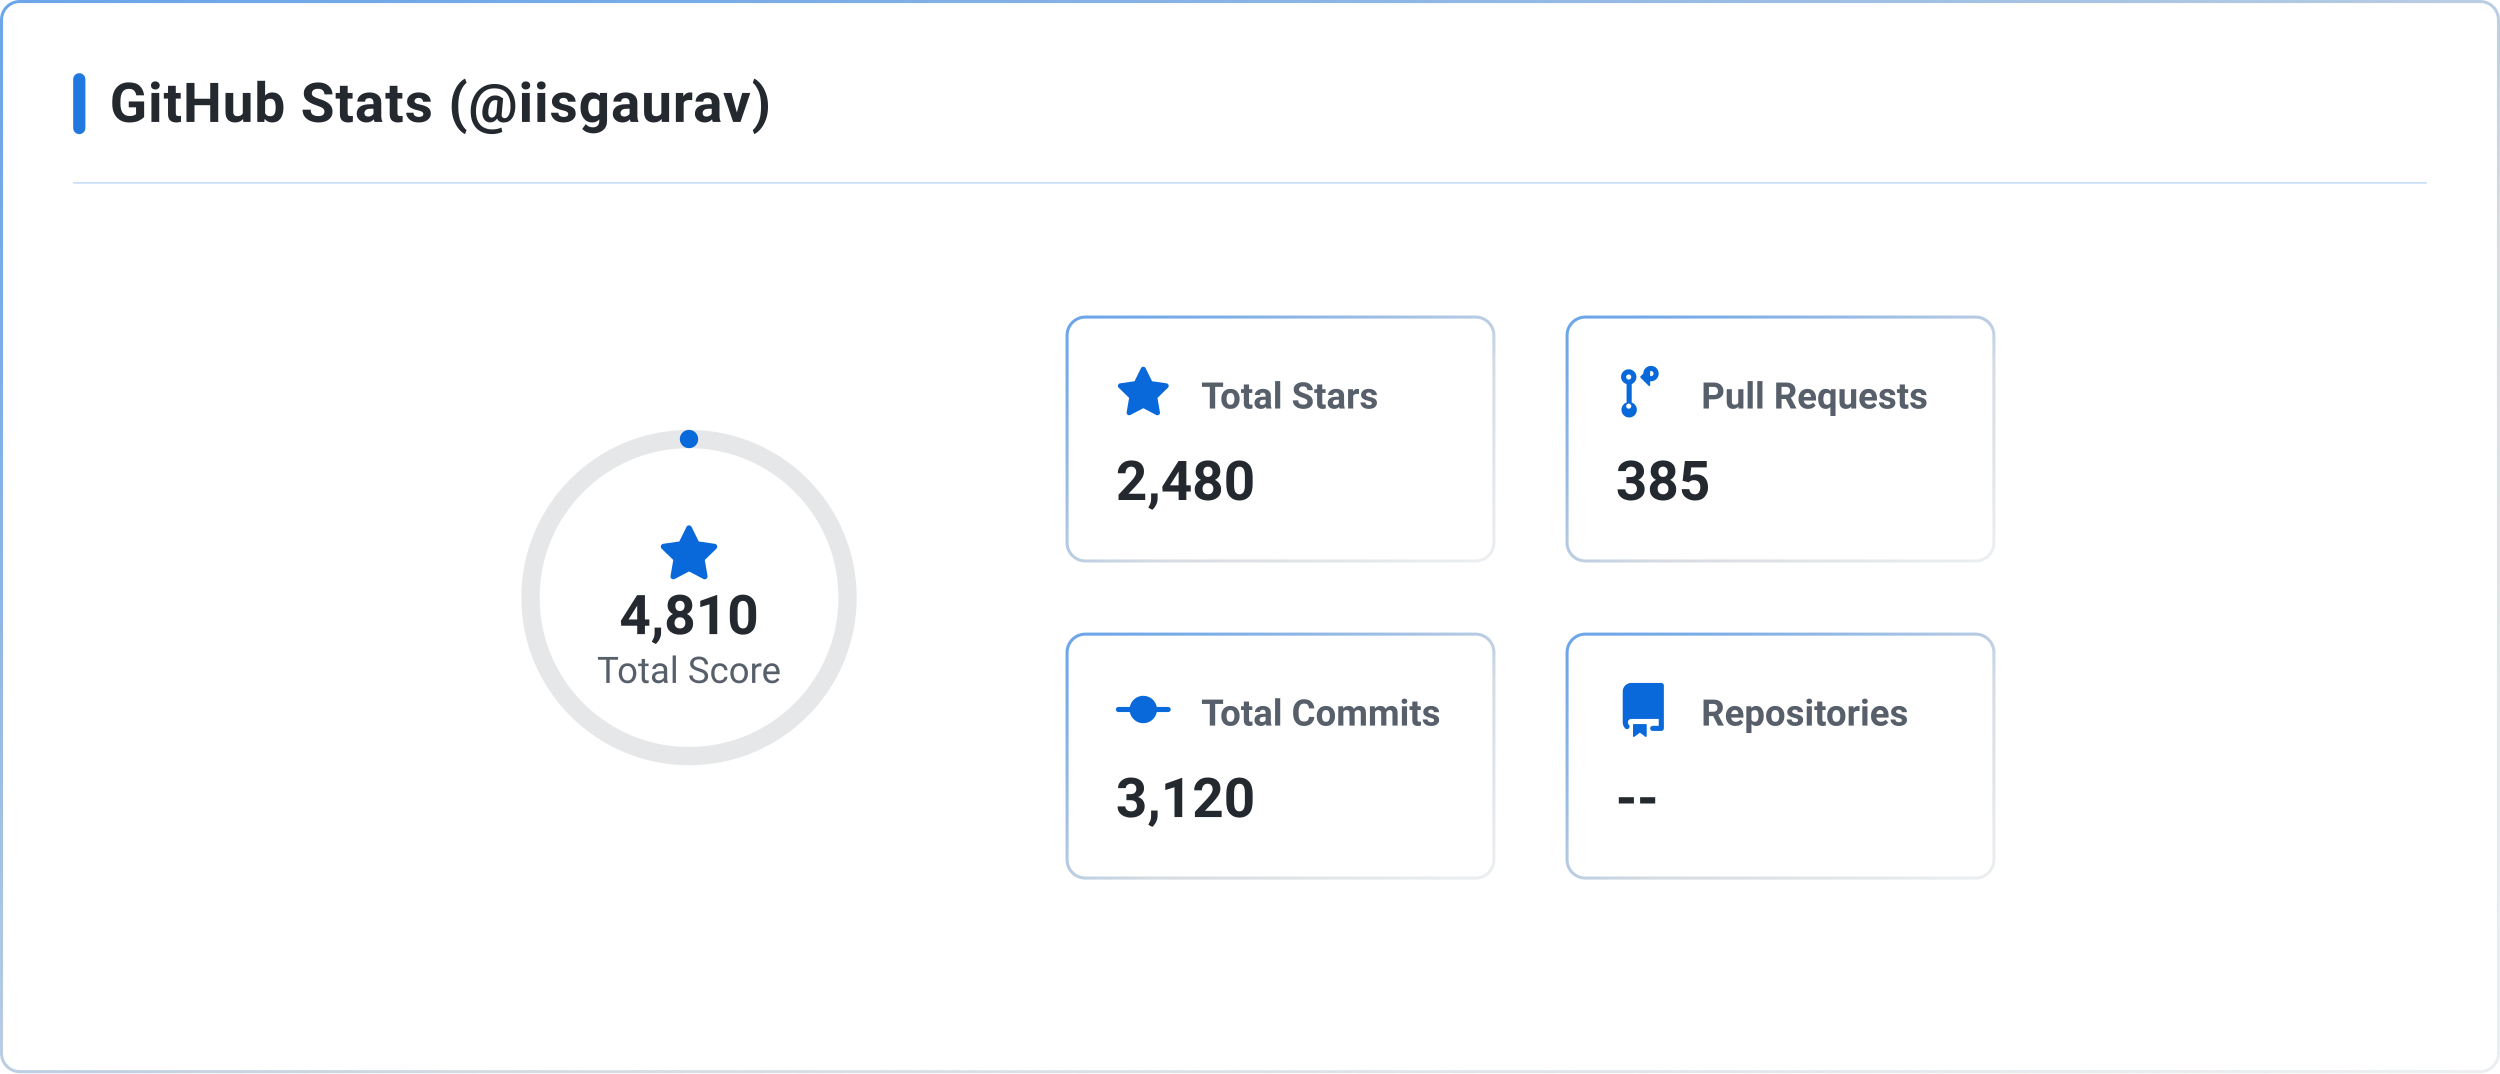
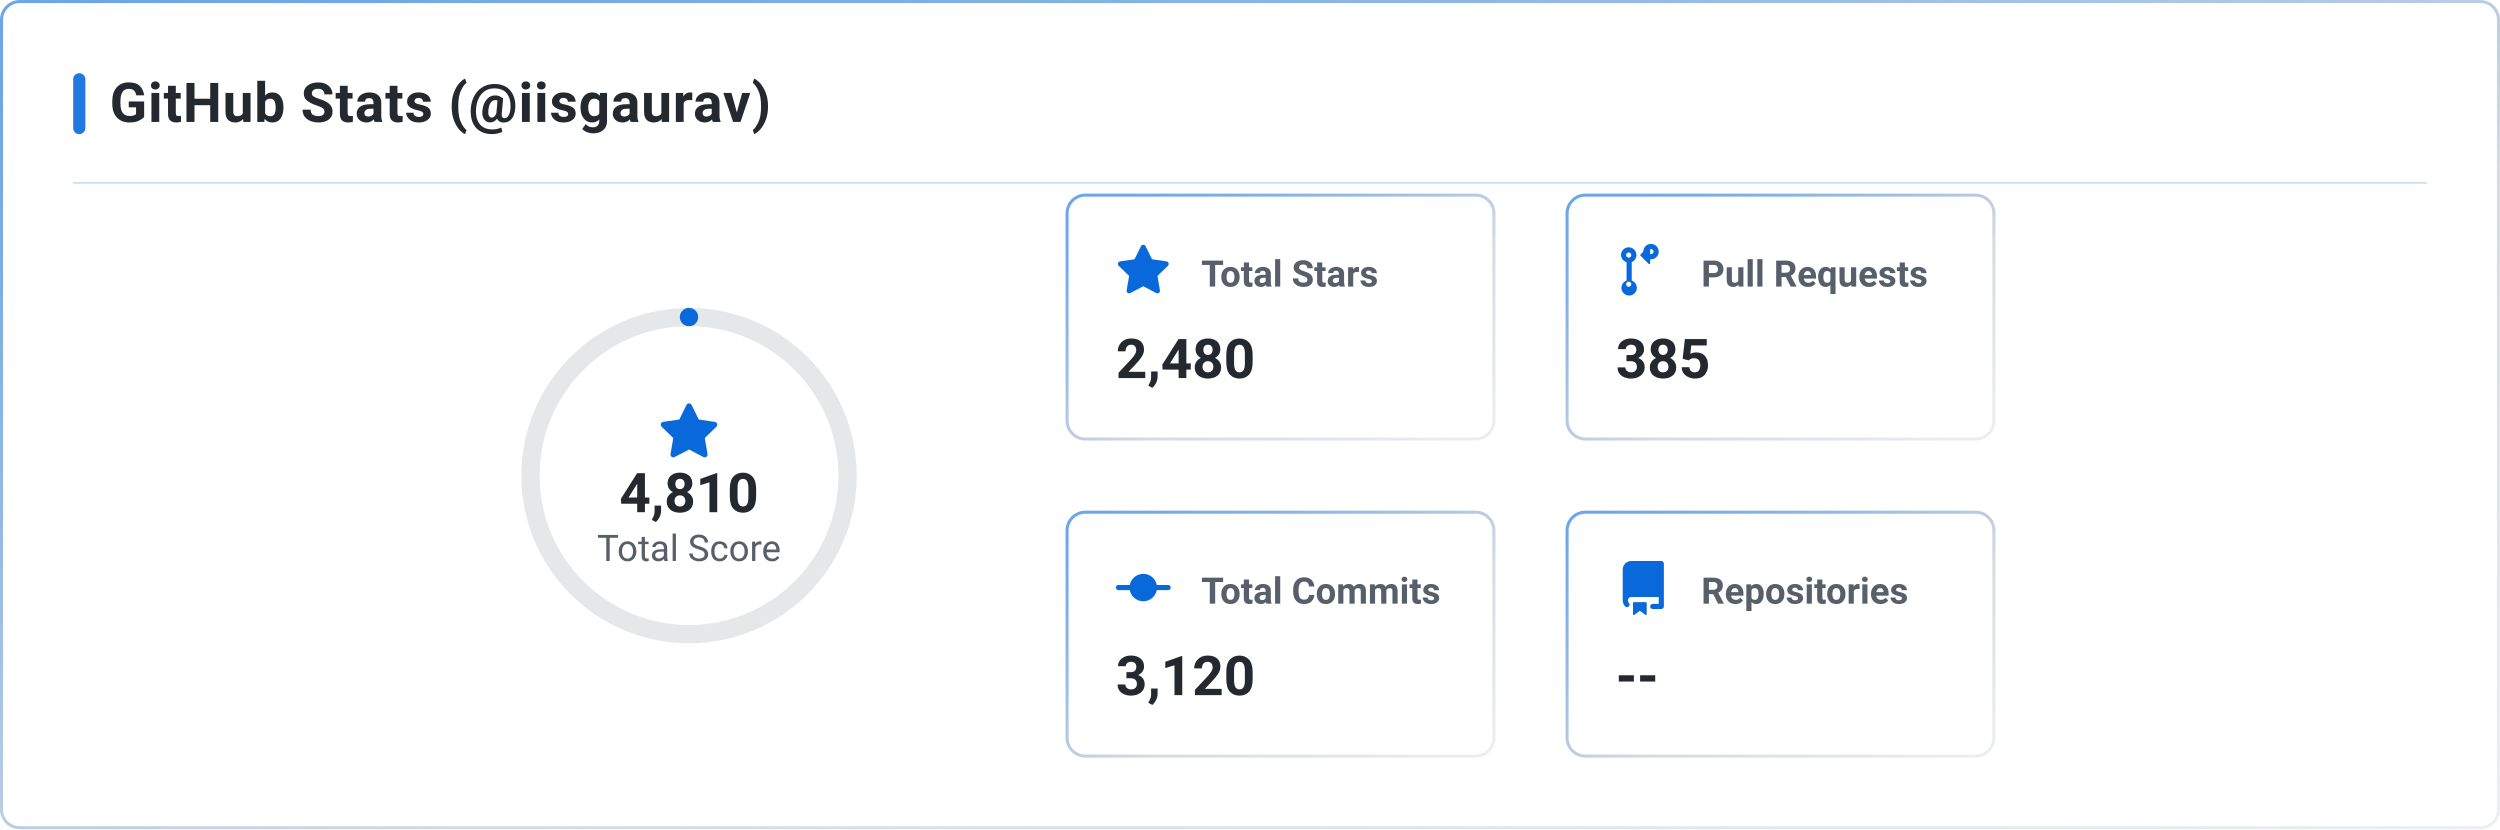
- <svg xmlns="http://www.w3.org/2000/svg" width="820" height="352" viewBox="0 0 820 352" role="img">
+ <svg xmlns="http://www.w3.org/2000/svg" width="820" height="272" viewBox="0 0 820 272" role="img">
  <defs>
    <linearGradient id="pf-progress-grad" x1="0%" y1="0%" x2="100%" y2="0%">
      <stop offset="0%" stop-color="#0969DA" stop-opacity="0.75" />
      <stop offset="70%" stop-color="#0969DA" />
      <stop offset="100%" stop-color="#8250DF" stop-opacity="0.9" />
    </linearGradient>
    <linearGradient id="pf-card-border" x1="0%" y1="0%" x2="100%" y2="100%">
      <stop offset="0%" stop-color="#0969DA" stop-opacity="0.6" />
      <stop offset="60%" stop-color="#D0D7DE" stop-opacity="0.9" />
      <stop offset="100%" stop-color="#D0D7DE" stop-opacity="0.4" />
    </linearGradient>
    <linearGradient id="pf-card-bg" x1="0%" y1="0%" x2="0%" y2="100%">
      <stop offset="0%" stop-color="transparent" stop-opacity="0.95" />
      <stop offset="100%" stop-color="transparent" stop-opacity="0.8" />
    </linearGradient>
    <linearGradient id="pf-card-gradient" x1="0%" y1="0%" x2="100%" y2="0%">
      <stop offset="0%" stop-color="#3b0918" />
      <stop offset="50%" stop-color="#1e1333" />
      <stop offset="100%" stop-color="#091629" />
    </linearGradient>
    <linearGradient id="pf-track-bg" x1="0%" y1="0%" x2="100%" y2="0%">
      <stop offset="0%" stop-color="#57606A" stop-opacity="0.15" />
      <stop offset="100%" stop-color="#57606A" stop-opacity="0.08" />
    </linearGradient>
    <linearGradient id="pf-badge-0" x1="0%" y1="0%" x2="100%" y2="100%">
      <stop offset="0%" stop-color="#3B82F6" stop-opacity="0.25" />
      <stop offset="100%" stop-color="#3B82F6" stop-opacity="0.1" />
    </linearGradient>
    <linearGradient id="pf-badge-1" x1="0%" y1="0%" x2="100%" y2="100%">
      <stop offset="0%" stop-color="#10B981" stop-opacity="0.25" />
      <stop offset="100%" stop-color="#10B981" stop-opacity="0.1" />
    </linearGradient>
    <linearGradient id="pf-badge-2" x1="0%" y1="0%" x2="100%" y2="100%">
      <stop offset="0%" stop-color="#8B5CF6" stop-opacity="0.25" />
      <stop offset="100%" stop-color="#8B5CF6" stop-opacity="0.1" />
    </linearGradient>
    <linearGradient id="pf-badge-3" x1="0%" y1="0%" x2="100%" y2="100%">
      <stop offset="0%" stop-color="#F59E0B" stop-opacity="0.25" />
      <stop offset="100%" stop-color="#F59E0B" stop-opacity="0.1" />
    </linearGradient>
    <linearGradient id="pf-badge-4" x1="0%" y1="0%" x2="100%" y2="100%">
      <stop offset="0%" stop-color="#EF4444" stop-opacity="0.25" />
      <stop offset="100%" stop-color="#EF4444" stop-opacity="0.1" />
    </linearGradient>
    <linearGradient id="pf-badge-5" x1="0%" y1="0%" x2="100%" y2="100%">
      <stop offset="0%" stop-color="#06B6D4" stop-opacity="0.25" />
      <stop offset="100%" stop-color="#06B6D4" stop-opacity="0.1" />
    </linearGradient>
    <linearGradient id="pf-badge-6" x1="0%" y1="0%" x2="100%" y2="100%">
      <stop offset="0%" stop-color="#EC4899" stop-opacity="0.25" />
      <stop offset="100%" stop-color="#EC4899" stop-opacity="0.1" />
    </linearGradient>
    <linearGradient id="pf-badge-7" x1="0%" y1="0%" x2="100%" y2="100%">
      <stop offset="0%" stop-color="#84CC16" stop-opacity="0.25" />
      <stop offset="100%" stop-color="#84CC16" stop-opacity="0.1" />
    </linearGradient>
  </defs>
-   <svg x="0" y="0" width="820" height="352" viewBox="0 0 820 352" fill="none" role="group">
-     <rect x="0.5" y="0.5" width="819" height="351" fill="url(#pf-card-bg)" stroke="url(#pf-card-border)" stroke-width="1" rx="6" />
+   <svg x="0" y="0" width="820" height="272" viewBox="0 0 820 272" fill="none" role="group">
+     <rect x="0.5" y="0.5" width="819" height="271" fill="url(#pf-card-bg)" stroke="url(#pf-card-border)" stroke-width="1" rx="6" />
    <rect x="24" y="24" width="4" height="20" rx="2" fill="#0969DA" opacity="0.9" />
    <text x="36" y="40" font-family="system-ui, -apple-system, BlinkMacSystemFont, 'Segoe UI', Roboto, Helvetica, Arial, sans-serif" font-size="18" font-weight="700" fill="#24292F" letter-spacing="0.3">GitHub Stats (@iisgaurav)</text>
    <line x1="24" y1="60" x2="796" y2="60" stroke="#0969DA" stroke-width="0.5" stroke-opacity="0.25" />
    <g>
-       <circle cx="226.0" cy="196.0" r="52.0" fill="none" stroke="#57606A" stroke-width="6" stroke-opacity="0.15" />
-       <circle cx="226.0" cy="196.0" r="52.0" fill="none" stroke="#0969DA" stroke-width="6" stroke-dasharray="326.725" stroke-dashoffset="326.725" transform="rotate(-90 226.0 196.0)" stroke-linecap="round">
+       <circle cx="226.0" cy="156.0" r="52.0" fill="none" stroke="#57606A" stroke-width="6" stroke-opacity="0.15" />
+       <circle cx="226.0" cy="156.0" r="52.0" fill="none" stroke="#0969DA" stroke-width="6" stroke-dasharray="326.725" stroke-dashoffset="326.725" transform="rotate(-90 226.0 156.0)" stroke-linecap="round">
        <animate attributeName="stroke-dashoffset" from="326.725" to="0.0" dur="1s" fill="freeze" calcMode="spline" keySplines="0.4 0 0.2 1" />
      </circle>
-       <svg x="216.0" y="172.0" width="20" height="20" viewBox="0 0 16 16" fill="#0969DA">
+       <svg x="216.0" y="132.0" width="20" height="20" viewBox="0 0 16 16" fill="#0969DA">
        <path d="M8 .25a.75.75 0 01.673.418l1.882 3.815 4.21.612a.75.75 0 01.416 1.279l-3.046 2.97.719 4.192a.75.75 0 01-1.088.791L8 12.347l-3.766 1.98a.75.75 0 01-1.088-.79l.72-4.194L.818 6.374a.75.75 0 01.416-1.28l4.21-.611L7.327.668A.75.75 0 018 .25z" />
      </svg>
-       <text x="226.0" y="208.0" font-family="system-ui, -apple-system, BlinkMacSystemFont, 'Segoe UI', Roboto, Helvetica, Arial, sans-serif" font-size="18" font-weight="700" fill="#24292F" text-anchor="middle">4,810</text>
-       <text x="226.0" y="224.0" font-family="system-ui, -apple-system, BlinkMacSystemFont, 'Segoe UI', Roboto, Helvetica, Arial, sans-serif" font-size="12" fill="#57606A" text-anchor="middle">Total Score</text>
+       <text x="226.0" y="168.0" font-family="system-ui, -apple-system, BlinkMacSystemFont, 'Segoe UI', Roboto, Helvetica, Arial, sans-serif" font-size="18" font-weight="700" fill="#24292F" text-anchor="middle">4,810</text>
+       <text x="226.0" y="184.0" font-family="system-ui, -apple-system, BlinkMacSystemFont, 'Segoe UI', Roboto, Helvetica, Arial, sans-serif" font-size="12" fill="#57606A" text-anchor="middle">Total Score</text>
    </g>
    <g>
-       <rect x="350" y="104" width="140" height="80" fill="url(#pf-card-bg)" stroke="url(#pf-card-border)" stroke-width="1" rx="6" />
-       <svg x="366" y="120" width="18" height="18" viewBox="0 0 16 16" fill="#0969DA">
+       <rect x="350" y="64" width="140" height="80" fill="url(#pf-card-bg)" stroke="url(#pf-card-border)" stroke-width="1" rx="6" />
+       <svg x="366" y="80" width="18" height="18" viewBox="0 0 16 16" fill="#0969DA">
        <path d="M8 .25a.75.75 0 01.673.418l1.882 3.815 4.21.612a.75.75 0 01.416 1.279l-3.046 2.97.719 4.192a.75.75 0 01-1.088.791L8 12.347l-3.766 1.98a.75.75 0 01-1.088-.79l.72-4.194L.818 6.374a.75.75 0 01.416-1.28l4.21-.611L7.327.668A.75.75 0 018 .25z" />
      </svg>
-       <text x="394" y="134" font-family="system-ui, -apple-system, BlinkMacSystemFont, 'Segoe UI', Roboto, Helvetica, Arial, sans-serif" font-size="12" fill="#57606A" font-weight="600">Total Stars</text>
-       <text x="366" y="164" font-family="system-ui, -apple-system, BlinkMacSystemFont, 'Segoe UI', Roboto, Helvetica, Arial, sans-serif" font-size="18" font-weight="700" fill="#24292F">2,480</text>
+       <text x="394" y="94" font-family="system-ui, -apple-system, BlinkMacSystemFont, 'Segoe UI', Roboto, Helvetica, Arial, sans-serif" font-size="12" fill="#57606A" font-weight="600">Total Stars</text>
+       <text x="366" y="124" font-family="system-ui, -apple-system, BlinkMacSystemFont, 'Segoe UI', Roboto, Helvetica, Arial, sans-serif" font-size="18" font-weight="700" fill="#24292F">2,480</text>
    </g>
    <g>
-       <rect x="514" y="104" width="140" height="80" fill="url(#pf-card-bg)" stroke="url(#pf-card-border)" stroke-width="1" rx="6" />
-       <svg x="530" y="120" width="18" height="18" viewBox="0 0 16 16" fill="#0969DA">
+       <rect x="514" y="64" width="140" height="80" fill="url(#pf-card-bg)" stroke="url(#pf-card-border)" stroke-width="1" rx="6" />
+       <svg x="530" y="80" width="18" height="18" viewBox="0 0 16 16" fill="#0969DA">
        <path d="M7.177 3.073L9.573.677A.25.25 0 0110 .854v4.792a.25.25 0 01-.427.177L7.177 3.427a.25.25 0 010-.354zM3.75 2.5a.75.75 0 100 1.5.75.75 0 000-1.5zm-2.25.75a2.25 2.25 0 113.125 2.066v5.368a2.25 2.25 0 11-1.5 0V5.316A2.25 2.25 0 011.5 3.25zm2.25 9.25a.75.75 0 100-1.5.75.75 0 000 1.5zm6.5-12.5a2.25 2.25 0 110 4.5 2.25 2.25 0 010-4.5zm0 1.5a.75.75 0 100 1.5.75.75 0 000-1.5z" />
      </svg>
-       <text x="558" y="134" font-family="system-ui, -apple-system, BlinkMacSystemFont, 'Segoe UI', Roboto, Helvetica, Arial, sans-serif" font-size="12" fill="#57606A" font-weight="600">Pull Requests</text>
-       <text x="530" y="164" font-family="system-ui, -apple-system, BlinkMacSystemFont, 'Segoe UI', Roboto, Helvetica, Arial, sans-serif" font-size="18" font-weight="700" fill="#24292F">385</text>
+       <text x="558" y="94" font-family="system-ui, -apple-system, BlinkMacSystemFont, 'Segoe UI', Roboto, Helvetica, Arial, sans-serif" font-size="12" fill="#57606A" font-weight="600">Pull Requests</text>
+       <text x="530" y="124" font-family="system-ui, -apple-system, BlinkMacSystemFont, 'Segoe UI', Roboto, Helvetica, Arial, sans-serif" font-size="18" font-weight="700" fill="#24292F">385</text>
    </g>
    <g>
-       <rect x="350" y="208" width="140" height="80" fill="url(#pf-card-bg)" stroke="url(#pf-card-border)" stroke-width="1" rx="6" />
-       <svg x="366" y="224" width="18" height="18" viewBox="0 0 16 16" fill="#0969DA">
+       <rect x="350" y="168" width="140" height="80" fill="url(#pf-card-bg)" stroke="url(#pf-card-border)" stroke-width="1" rx="6" />
+       <svg x="366" y="184" width="18" height="18" viewBox="0 0 16 16" fill="#0969DA">
        <path d="M10.5 7.75a2.5 2.5 0 11-5 0 2.5 2.5 0 015 0zm1.43.75a4.002 4.002 0 01-7.86 0H.75a.75.75 0 110-1.5h3.32a4.001 4.001 0 017.86 0h3.32a.75.75 0 110 1.5h-3.32z" />
      </svg>
-       <text x="394" y="238" font-family="system-ui, -apple-system, BlinkMacSystemFont, 'Segoe UI', Roboto, Helvetica, Arial, sans-serif" font-size="12" fill="#57606A" font-weight="600">Total Commits</text>
-       <text x="366" y="268" font-family="system-ui, -apple-system, BlinkMacSystemFont, 'Segoe UI', Roboto, Helvetica, Arial, sans-serif" font-size="18" font-weight="700" fill="#24292F">3,120</text>
+       <text x="394" y="198" font-family="system-ui, -apple-system, BlinkMacSystemFont, 'Segoe UI', Roboto, Helvetica, Arial, sans-serif" font-size="12" fill="#57606A" font-weight="600">Total Commits</text>
+       <text x="366" y="228" font-family="system-ui, -apple-system, BlinkMacSystemFont, 'Segoe UI', Roboto, Helvetica, Arial, sans-serif" font-size="18" font-weight="700" fill="#24292F">3,120</text>
    </g>
    <g>
-       <rect x="514" y="208" width="140" height="80" fill="url(#pf-card-bg)" stroke="url(#pf-card-border)" stroke-width="1" rx="6" />
-       <svg x="530" y="224" width="18" height="18" viewBox="0 0 16 16" fill="#0969DA">
+       <rect x="514" y="168" width="140" height="80" fill="url(#pf-card-bg)" stroke="url(#pf-card-border)" stroke-width="1" rx="6" />
+       <svg x="530" y="184" width="18" height="18" viewBox="0 0 16 16" fill="#0969DA">
        <path d="M2 2.5A2.5 2.5 0 014.5 0h8.75a.75.75 0 01.75.75v12.5a.75.75 0 01-.75.75h-2.5a.75.75 0 110-1.5h1.75v-2h-8a1 1 0 00-.714 1.7.75.75 0 01-1.072 1.05A2.495 2.495 0 012 11.5v-9zm10.5-1V9h-8c-.356 0-.694.074-1 .208V2.5a1 1 0 011-1h8zM5 12.25v3.25a.25.25 0 00.4.2l1.45-1.087a.25.25 0 01.3 0L8.6 15.7a.25.25 0 00.4-.2v-3.25a.25.25 0 00-.25-.25h-3.5a.25.25 0 00-.25.25z" />
      </svg>
-       <text x="558" y="238" font-family="system-ui, -apple-system, BlinkMacSystemFont, 'Segoe UI', Roboto, Helvetica, Arial, sans-serif" font-size="12" fill="#57606A" font-weight="600">Repositories</text>
-       <text x="530" y="268" font-family="system-ui, -apple-system, BlinkMacSystemFont, 'Segoe UI', Roboto, Helvetica, Arial, sans-serif" font-size="18" font-weight="700" fill="#24292F">--</text>
+       <text x="558" y="198" font-family="system-ui, -apple-system, BlinkMacSystemFont, 'Segoe UI', Roboto, Helvetica, Arial, sans-serif" font-size="12" fill="#57606A" font-weight="600">Repositories</text>
+       <text x="530" y="228" font-family="system-ui, -apple-system, BlinkMacSystemFont, 'Segoe UI', Roboto, Helvetica, Arial, sans-serif" font-size="18" font-weight="700" fill="#24292F">--</text>
    </g>
  </svg>
</svg>
